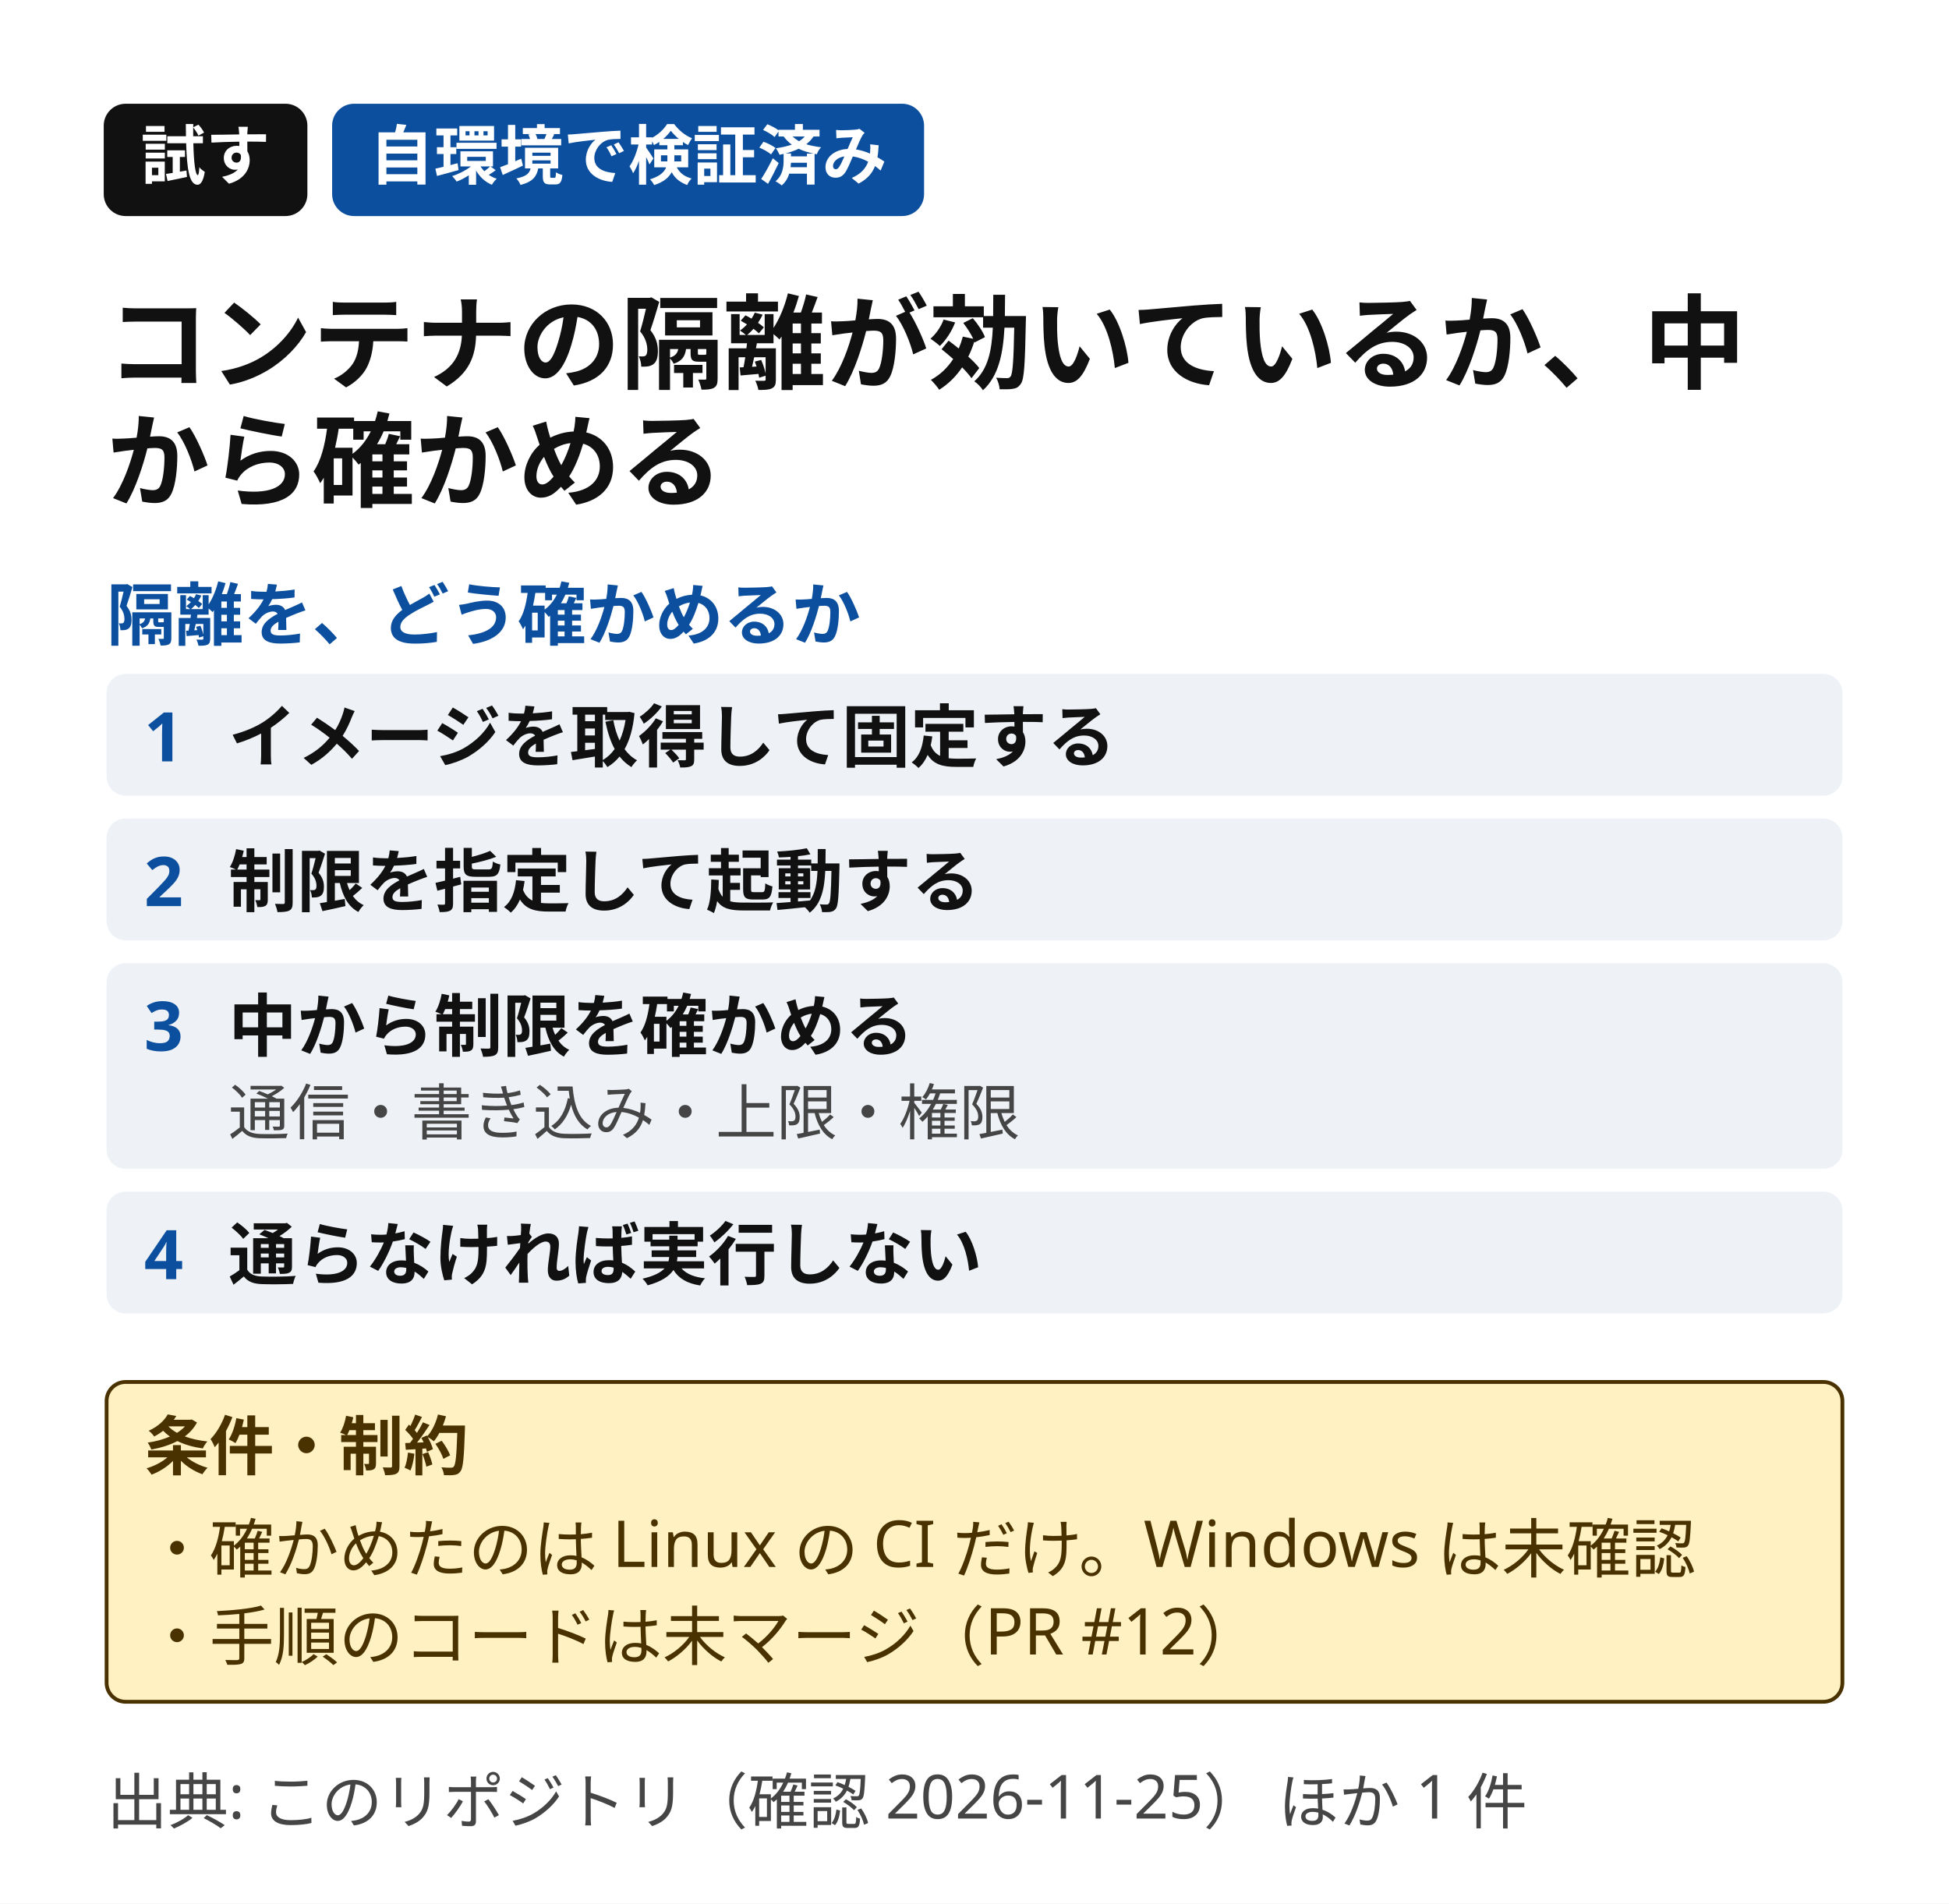
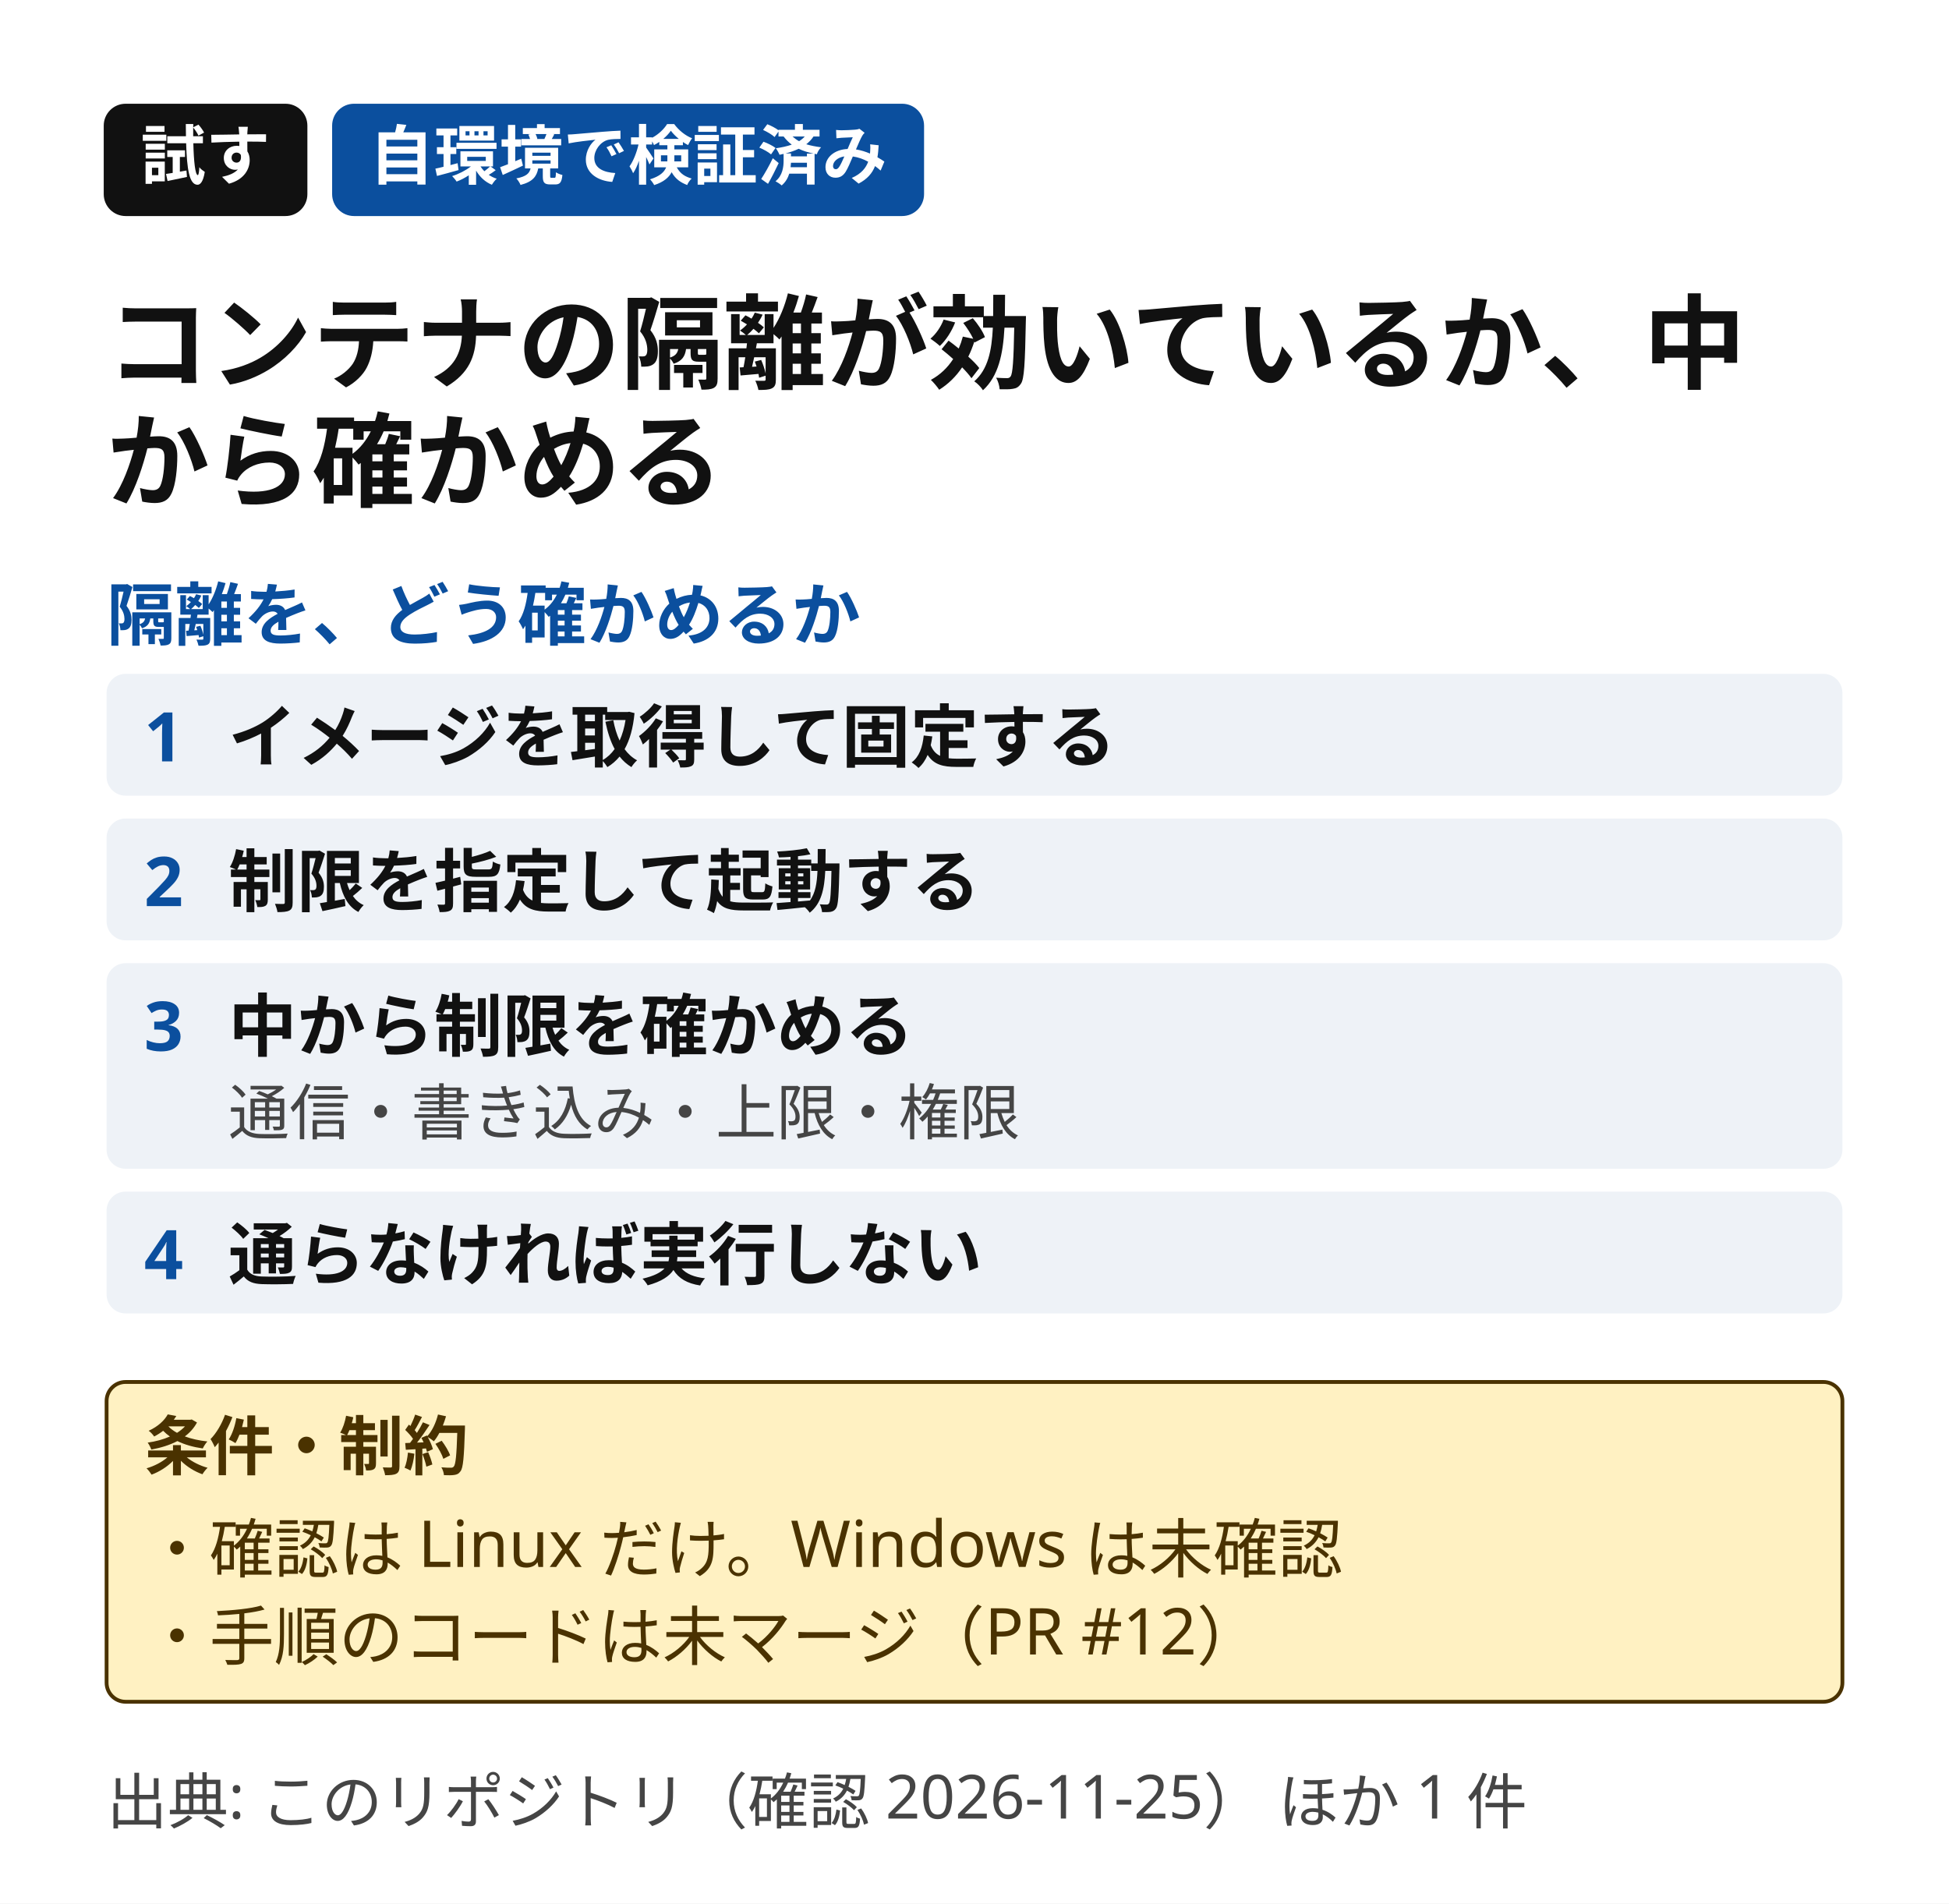
<svg xmlns="http://www.w3.org/2000/svg" viewBox="0 0 1024 1000" width="1024" height="1000" role="img" aria-label="試す・自環境で検証済み。コンテナの隔離が効いているか、中から確かめる。図: 隔離を、どう確かめるか（内容は本文に文章で記載）" font-family="'Yu Gothic UI','Meiryo','Hiragino Sans','Noto Sans JP',sans-serif">
  <rect width="100%" height="100%" fill="#ffffff" />
  <rect x="56" y="56" width="104" height="56" rx="10" fill="#111111" stroke="#111111" stroke-width="3" />
  <text x="74" y="94" font-size="34" font-weight="700" fill="#ffffff" text-anchor="start">試す</text>
  <rect x="176" y="56" width="308" height="56" rx="10" fill="#0b4f9e" stroke="#0b4f9e" stroke-width="3" />
  <text x="194" y="94" font-size="34" font-weight="700" fill="#ffffff" text-anchor="start">自環境で検証済み</text>
  <text x="56" y="200" font-size="54" font-weight="700" fill="#111111" text-anchor="start">コンテナの隔離が効いているか、中</text>
  <text x="56" y="262" font-size="54" font-weight="700" fill="#111111" text-anchor="start">から確かめる</text>
  <text x="56" y="336" font-size="36" font-weight="700" fill="#0b4f9e" text-anchor="start">隔離を、どう確かめるか</text>
  <rect x="56" y="354" width="912" height="64" rx="10" fill="#eef2f7" />
  <text x="86" y="400" font-size="36" font-weight="700" fill="#0b4f9e" text-anchor="middle">1</text>
  <text x="120" y="400" font-size="36" font-weight="700" fill="#111111" text-anchor="start">イメージを取得して固定する</text>
  <rect x="56" y="430" width="912" height="64" rx="10" fill="#eef2f7" />
  <text x="86" y="476" font-size="36" font-weight="700" fill="#0b4f9e" text-anchor="middle">2</text>
  <text x="120" y="476" font-size="36" font-weight="700" fill="#111111" text-anchor="start">制限を指定して起動する</text>
  <rect x="56" y="506" width="912" height="108" rx="10" fill="#eef2f7" />
  <text x="86" y="552" font-size="36" font-weight="700" fill="#0b4f9e" text-anchor="middle">3</text>
  <text x="120" y="552" font-size="36" font-weight="700" fill="#111111" text-anchor="start">中から制限を確かめる</text>
  <text x="120" y="596" font-size="32" font-weight="400" fill="#454545" text-anchor="start">通信・書き込み・上限・権限</text>
  <rect x="56" y="626" width="912" height="64" rx="10" fill="#eef2f7" />
  <text x="86" y="672" font-size="36" font-weight="700" fill="#0b4f9e" text-anchor="middle">4</text>
  <text x="120" y="672" font-size="36" font-weight="700" fill="#111111" text-anchor="start">通らなければ実行しない</text>
  <rect x="56" y="726" width="912" height="168" rx="10" fill="#fff1c2" stroke="#4a3200" stroke-width="2" />
  <text x="76" y="772" font-size="34" font-weight="700" fill="#4a3200" text-anchor="start">条件・制約</text>
-   <text x="76" y="826" font-size="34" font-weight="400" fill="#4a3200" text-anchor="start">・確かめたのは Linux の CI だけ。Windows は未確認</text>
+   <text x="76" y="826" font-size="34" font-weight="400" fill="#4a3200" text-anchor="start">・確認は Linux だけ。Windows は未確認</text>
  <text x="76" y="872" font-size="34" font-weight="400" fill="#4a3200" text-anchor="start">・手順のコードは未マージ（PR #12）</text>
  <text x="56" y="958" font-size="32" font-weight="400" fill="#454545" text-anchor="start">出典: このリポジトリ（確認 2026-11-25） ほか 1 件</text>
</svg>
